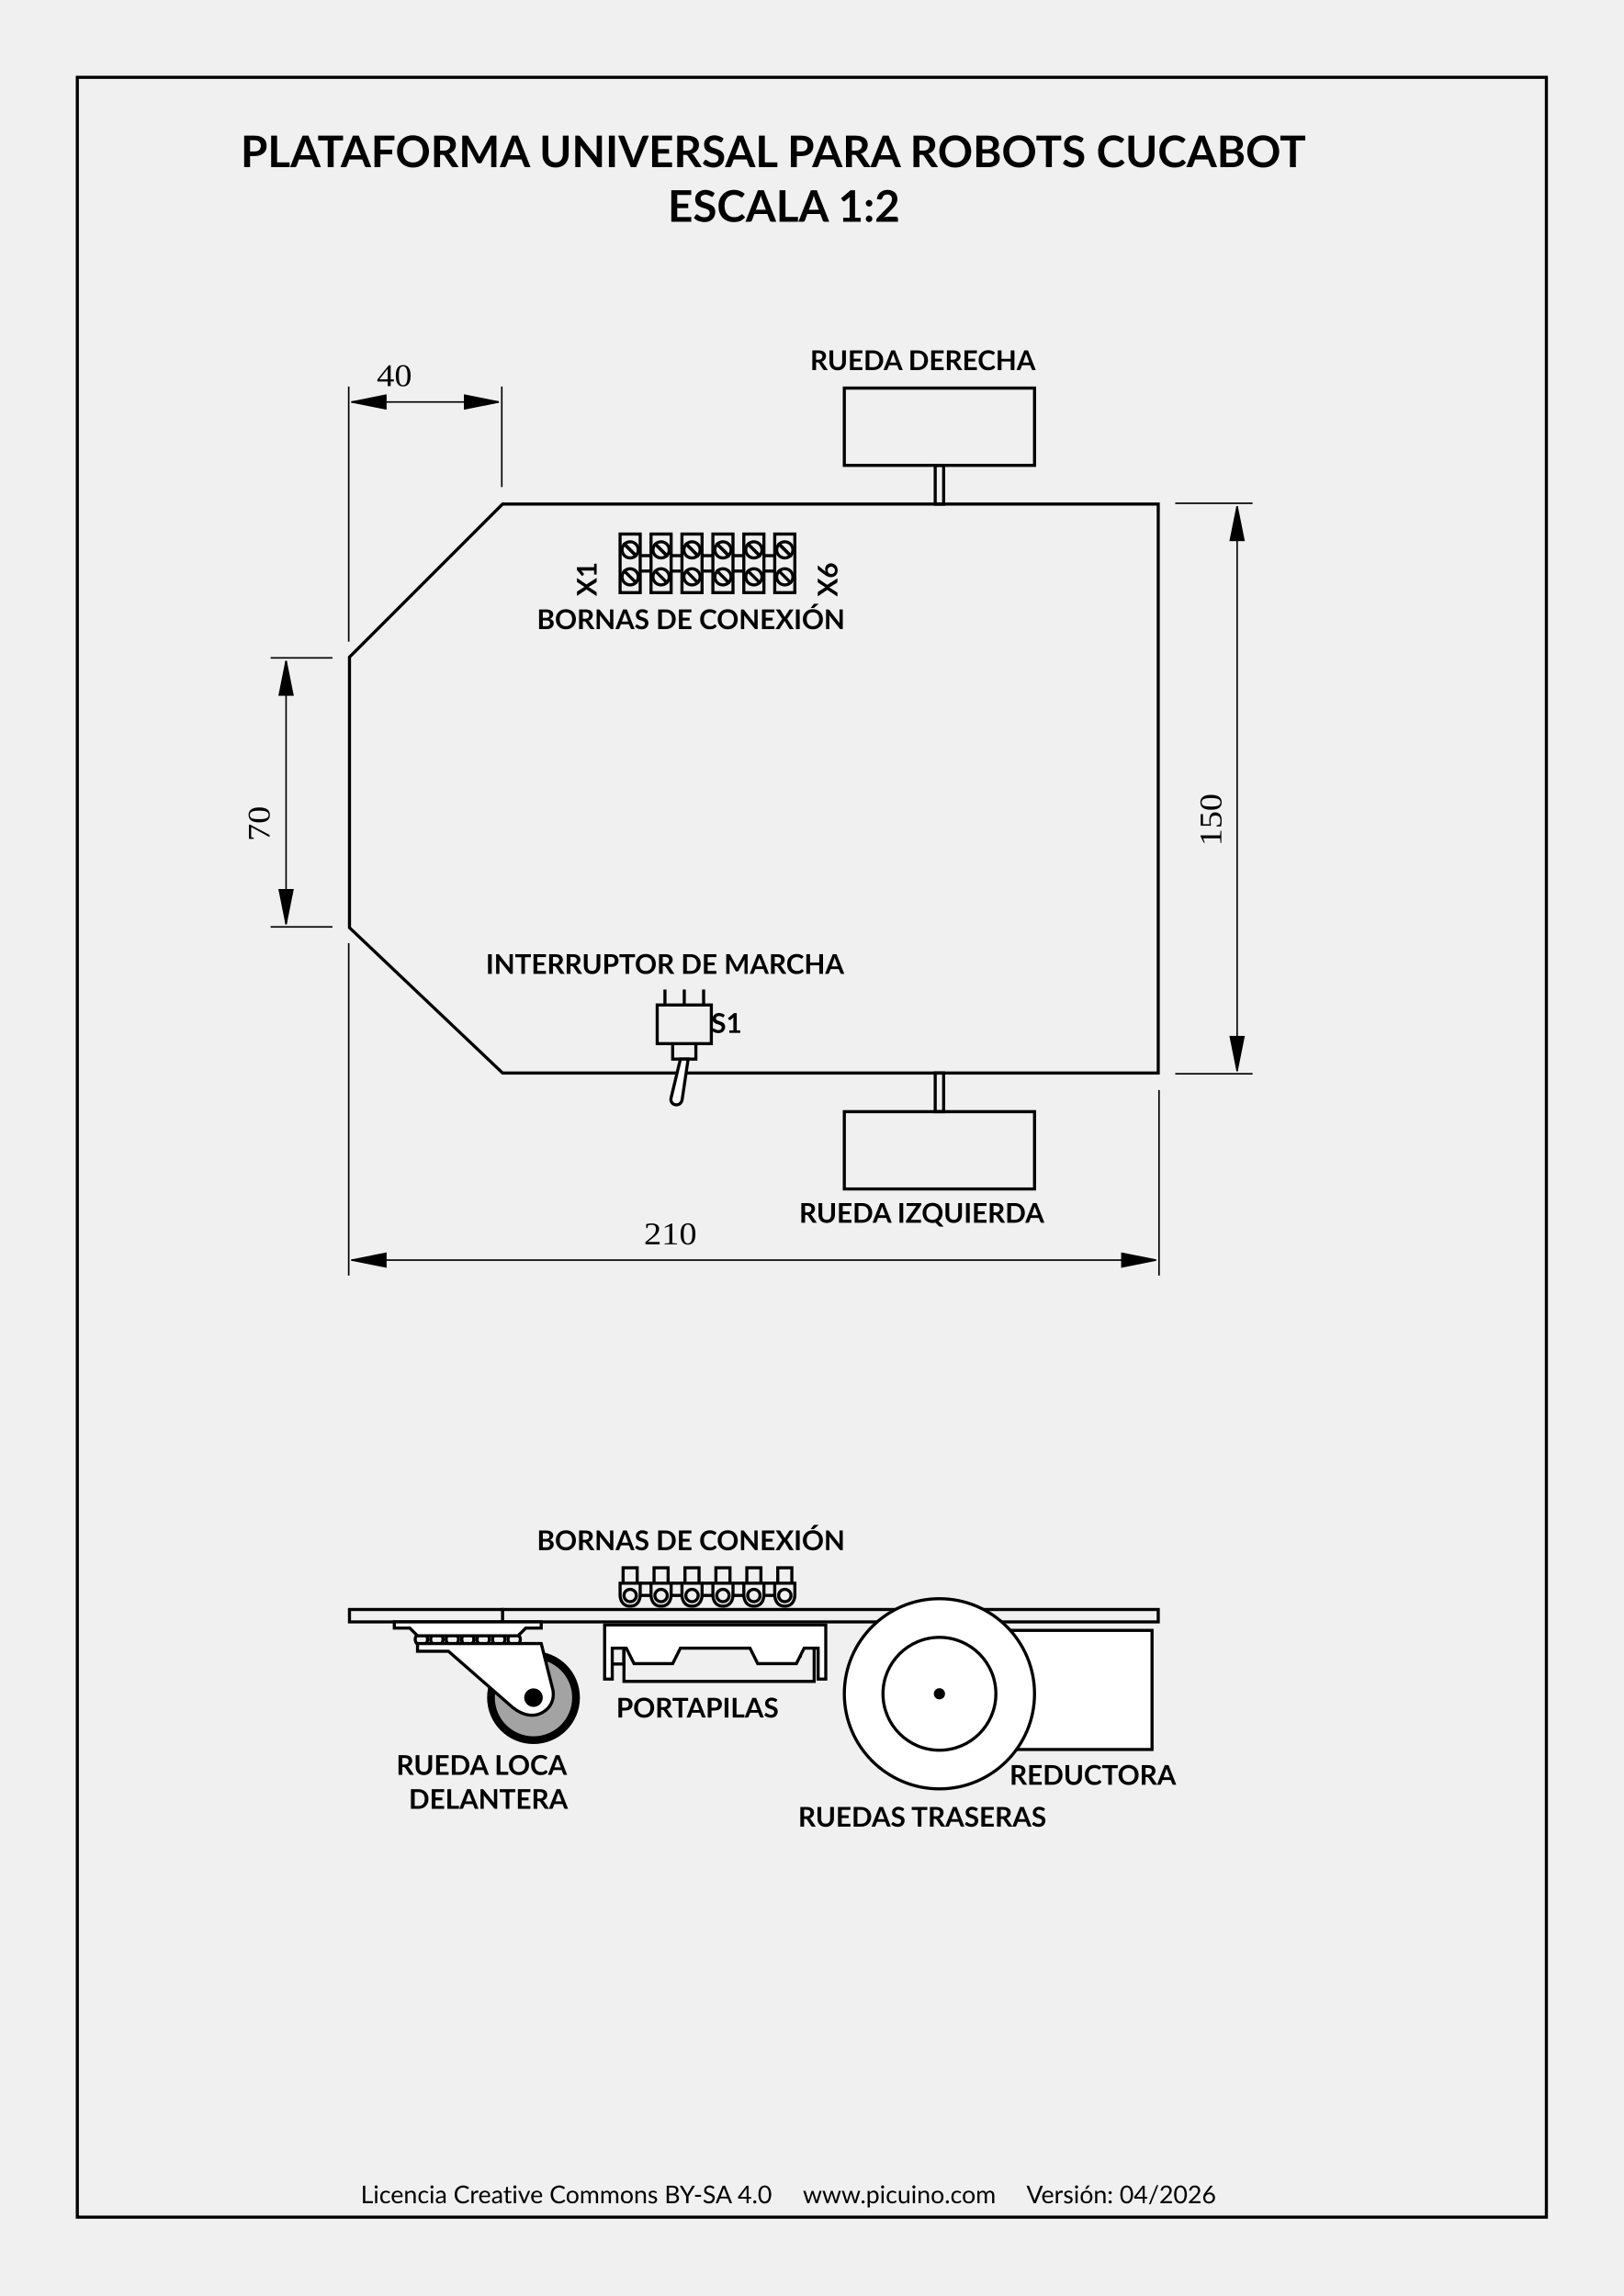
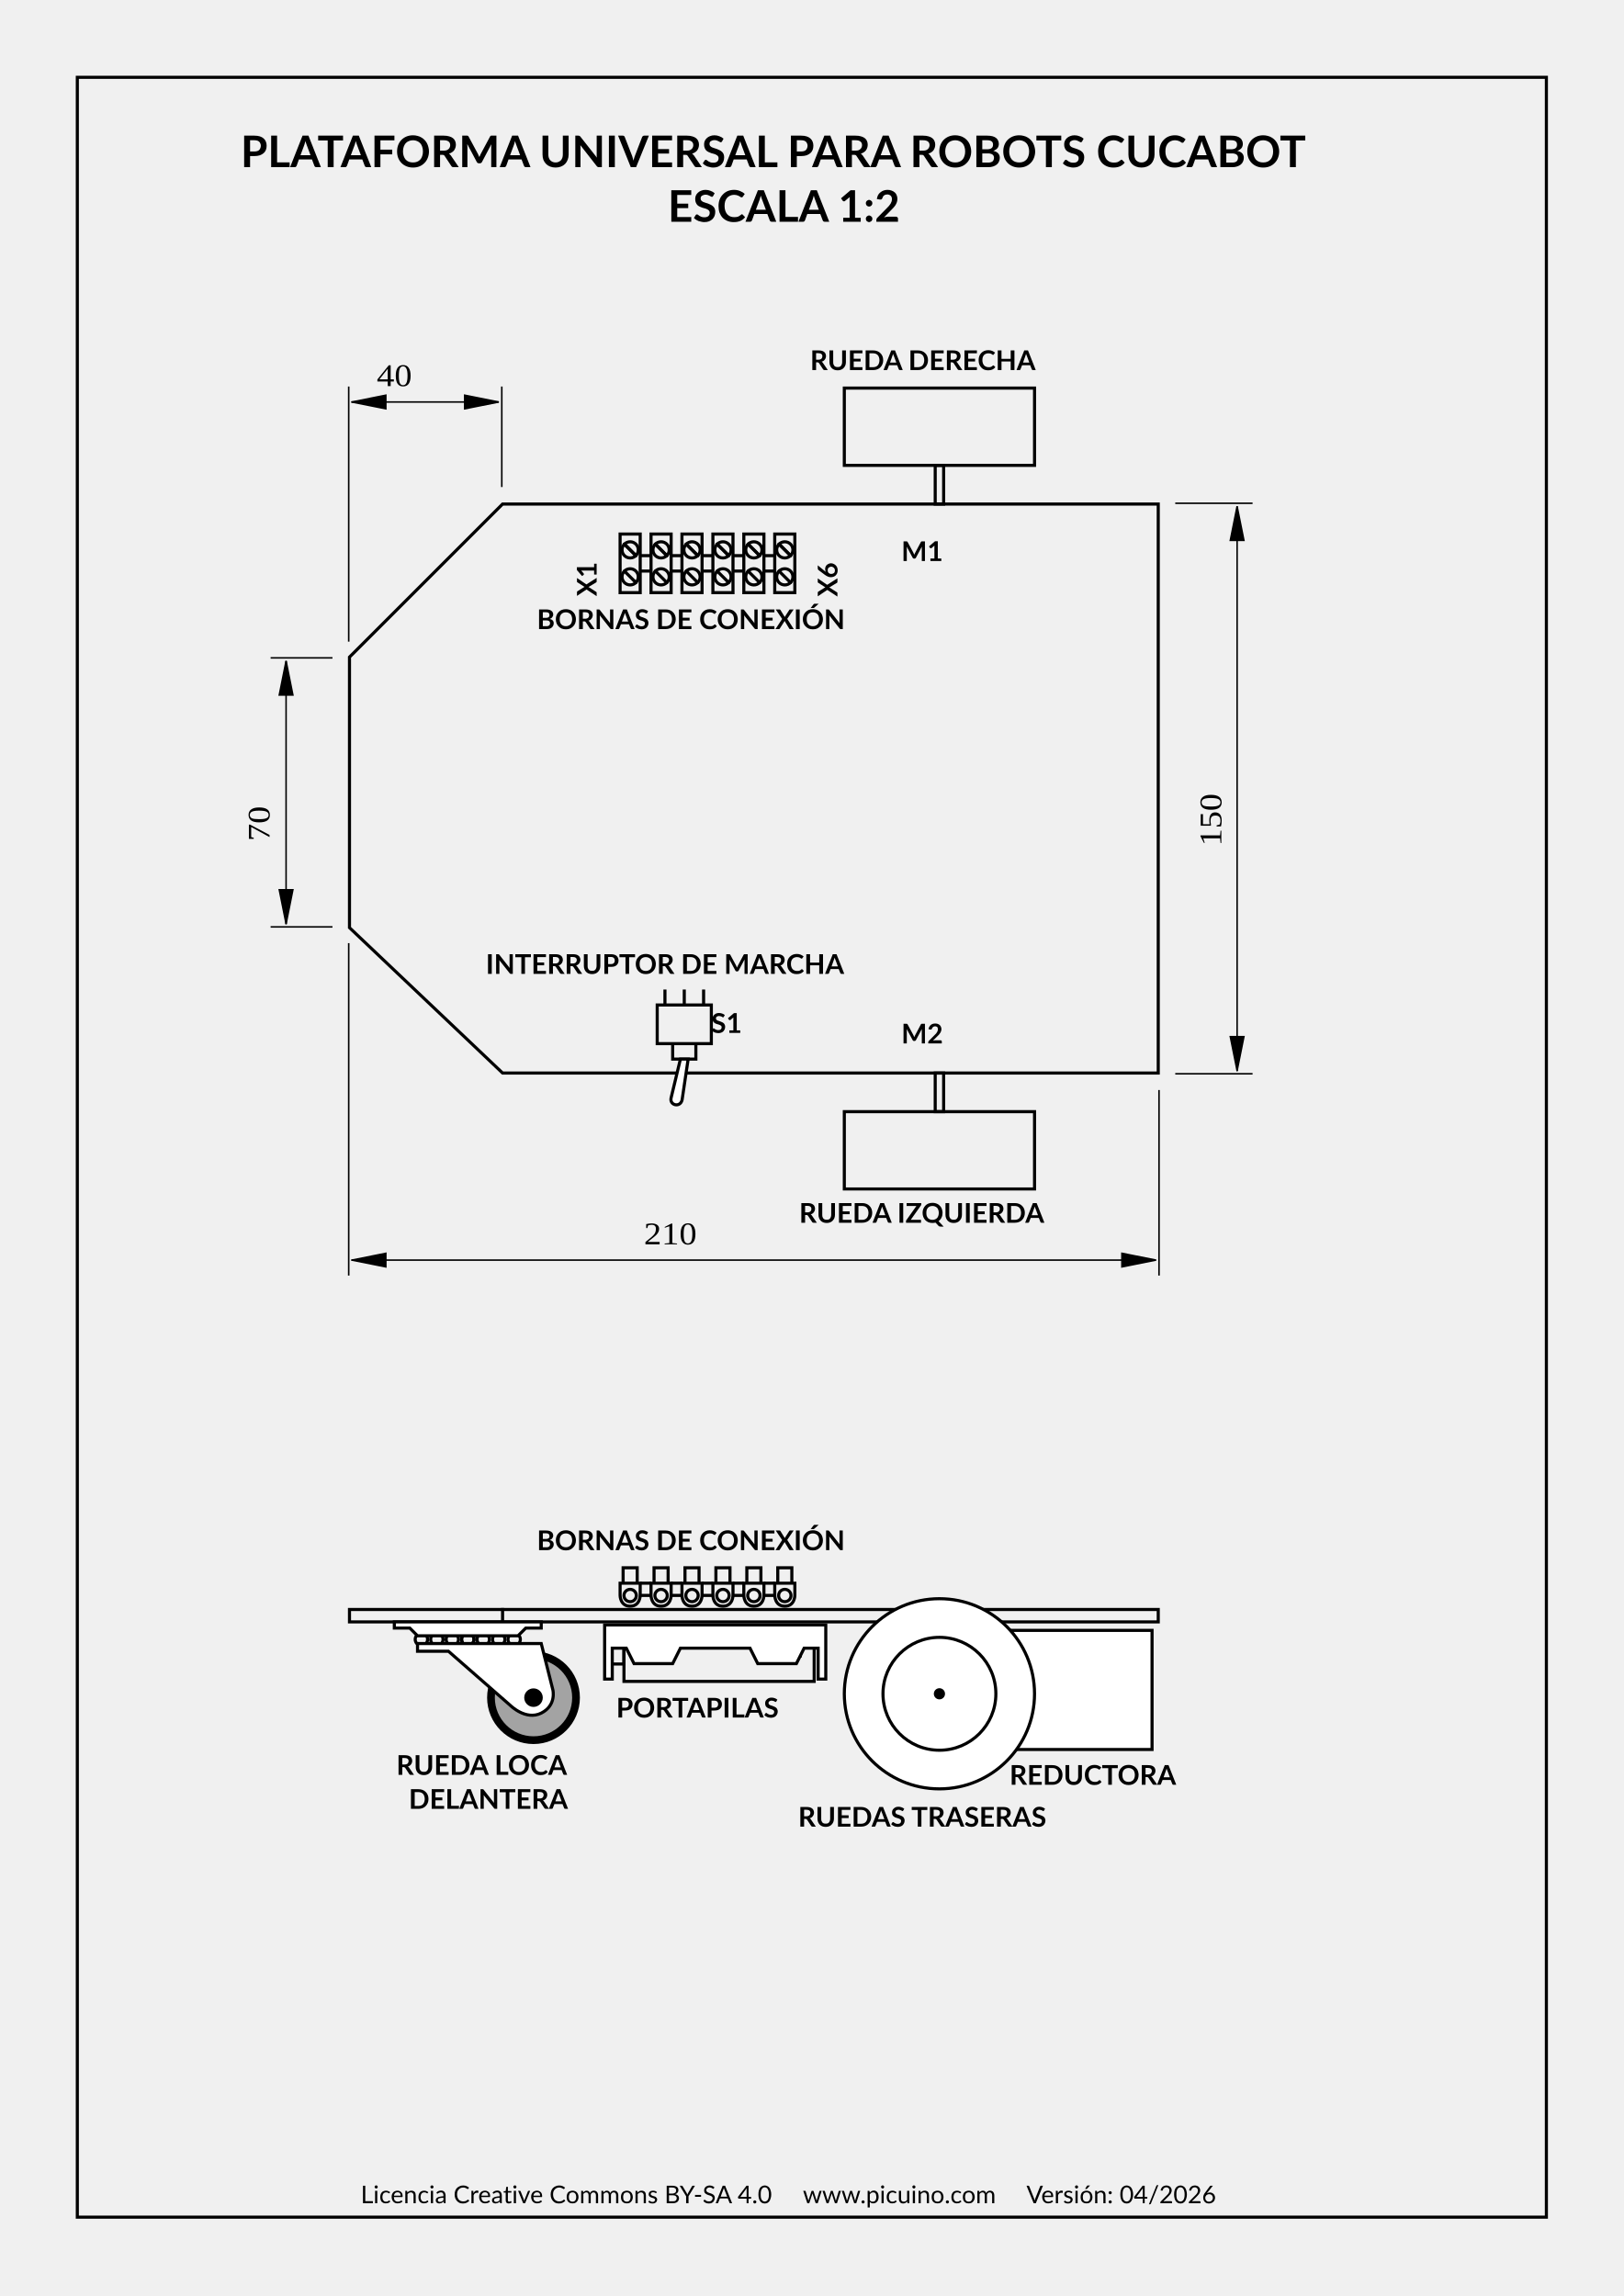
<svg xmlns="http://www.w3.org/2000/svg" width="210mm" height="297mm" viewBox="0 0 210 297" version="1.1" id="svg1">
  <defs id="defs1">
    <rect x="411.969" y="1073.386" width="162.52" height="22.677" id="rect10" />
    <marker style="overflow:visible" id="TriangleStart" refX="3.1" refY="0" orient="auto-start-reverse" markerWidth="5" markerHeight="2" viewBox="0 0 5.324 6.155" preserveAspectRatio="none" markerUnits="userSpaceOnUse">
      <path transform="scale(0.5)" style="fill:context-stroke;fill-rule:evenodd;stroke:context-stroke;stroke-width:1pt" d="M 5.77,0 -2.88,5 V -5 Z" id="path135" />
    </marker>
    <marker style="overflow:visible" id="marker3331" refX="3" refY="0" orient="auto-start-reverse" markerWidth="5" markerHeight="2" viewBox="0 0 5.324 6.155" preserveAspectRatio="none" markerUnits="userSpaceOnUse">
      <path transform="scale(0.5)" style="fill:context-stroke;fill-rule:evenodd;stroke:context-stroke;stroke-width:1pt" d="M 5.77,0 -2.88,5 V -5 Z" id="path3329" />
    </marker>
    <marker style="overflow:visible" id="TriangleStart-4" refX="3.1" refY="0" orient="auto-start-reverse" markerWidth="5" markerHeight="2" viewBox="0 0 5.324 6.155" preserveAspectRatio="none" markerUnits="userSpaceOnUse">
      <path transform="scale(0.5)" style="fill:context-stroke;fill-rule:evenodd;stroke:context-stroke;stroke-width:1pt" d="M 5.77,0 -2.88,5 V -5 Z" id="path135-5" />
    </marker>
    <marker style="overflow:visible" id="marker3331-5" refX="3" refY="0" orient="auto-start-reverse" markerWidth="5" markerHeight="2" viewBox="0 0 5.324 6.155" preserveAspectRatio="none" markerUnits="userSpaceOnUse">
      <path transform="scale(0.5)" style="fill:context-stroke;fill-rule:evenodd;stroke:context-stroke;stroke-width:1pt" d="M 5.77,0 -2.88,5 V -5 Z" id="path3329-1" />
    </marker>
  </defs>
  <g id="layer1">
    <g id="g2">
      <rect style="fill:none;stroke:#000000;stroke-width:0.4;stroke-linecap:round" id="rect7" width="104.6" height="1.6" x="45.2" y="208.199" />
      <path style="fill:none;stroke:#000000;stroke-width:0.4" d="m 65,208 v 1.999" id="path97" />
    </g>
    <rect style="stroke-width:0.401;fill:none;fill-opacity:1;stroke:#000000;stroke-linecap:butt;stroke-opacity:1" id="rect128" width="190" height="277.624" x="10" y="10" transform="matrix(1,0,0,0.9970336,0,0.02966399)" />
    <g id="g124" transform="matrix(1,0,0,0.9970336,14.99998,143.9748)" style="stroke-width:1.001">
      <g id="g100" style="stroke-width:1.001">
        <path style="fill:none;stroke:#000000;stroke-width:0.401;stroke-linecap:butt" d="m 65.2,62.587 c 0,0 -10e-6,1.4 1.3,1.399 1.3,-0.001 1.3,-1.399 1.3,-1.399 v -1.587 h -2.6 z" id="path54" />
        <path style="fill:none;stroke:#000000;stroke-width:0.401;stroke-linecap:butt" d="m 65.59,61 v -2 h 1.82 v 2" id="path55" />
        <circle style="fill:none;stroke:#000000;stroke-width:0.401;stroke-linecap:butt" id="path56" cx="66.5" cy="62.6" r="0.8" />
        <path style="fill:none;stroke:#000000;stroke-width:0.401;stroke-linecap:butt" d="m 67.8,61 h 1.4" id="path60" />
        <path style="fill:none;stroke:#000000;stroke-width:0.401;stroke-linecap:butt" d="m 67.8,62.587 1.401,1.35e-4" id="path61" />
      </g>
      <g id="g103" transform="translate(4.000328)" style="stroke-width:1.001">
        <path style="fill:none;stroke:#000000;stroke-width:0.401;stroke-linecap:butt" d="m 65.2,62.587 c 0,0 -10e-6,1.4 1.3,1.399 1.3,-0.001 1.3,-1.399 1.3,-1.399 v -1.587 h -2.6 z" id="path100" />
        <path style="fill:none;stroke:#000000;stroke-width:0.401;stroke-linecap:butt" d="m 65.59,61 v -2 h 1.82 v 2" id="path101" />
        <circle style="fill:none;stroke:#000000;stroke-width:0.401;stroke-linecap:butt" id="circle101" cx="66.5" cy="62.6" r="0.8" />
        <path style="fill:none;stroke:#000000;stroke-width:0.401;stroke-linecap:butt" d="m 67.8,61 h 1.4" id="path102" />
        <path style="fill:none;stroke:#000000;stroke-width:0.401;stroke-linecap:butt" d="m 67.8,62.587 1.401,1.35e-4" id="path103" />
      </g>
      <g id="g107" transform="translate(8.000656)" style="stroke-width:1.001">
        <path style="fill:none;stroke:#000000;stroke-width:0.401;stroke-linecap:butt" d="m 65.2,62.587 c 0,0 -10e-6,1.4 1.3,1.399 1.3,-0.001 1.3,-1.399 1.3,-1.399 v -1.587 h -2.6 z" id="path104" />
        <path style="fill:none;stroke:#000000;stroke-width:0.401;stroke-linecap:butt" d="m 65.59,61 v -2 h 1.82 v 2" id="path105" />
        <circle style="fill:none;stroke:#000000;stroke-width:0.401;stroke-linecap:butt" id="circle105" cx="66.5" cy="62.6" r="0.8" />
        <path style="fill:none;stroke:#000000;stroke-width:0.401;stroke-linecap:butt" d="m 67.8,61 h 1.4" id="path106" />
        <path style="fill:none;stroke:#000000;stroke-width:0.401;stroke-linecap:butt" d="m 67.8,62.587 1.401,1.35e-4" id="path107" />
      </g>
      <g id="g111" transform="translate(12.00098)" style="stroke-width:1.001">
        <path style="fill:none;stroke:#000000;stroke-width:0.401;stroke-linecap:butt" d="m 65.2,62.587 c 0,0 -10e-6,1.4 1.3,1.399 1.3,-0.001 1.3,-1.399 1.3,-1.399 v -1.587 h -2.6 z" id="path108" />
        <path style="fill:none;stroke:#000000;stroke-width:0.401;stroke-linecap:butt" d="m 65.59,61 v -2 h 1.82 v 2" id="path109" />
        <circle style="fill:none;stroke:#000000;stroke-width:0.401;stroke-linecap:butt" id="circle109" cx="66.5" cy="62.6" r="0.8" />
        <path style="fill:none;stroke:#000000;stroke-width:0.401;stroke-linecap:butt" d="m 67.8,61 h 1.4" id="path110" />
        <path style="fill:none;stroke:#000000;stroke-width:0.401;stroke-linecap:butt" d="m 67.8,62.587 1.401,1.35e-4" id="path111" />
      </g>
      <g id="g115" transform="translate(16.00131)" style="stroke-width:1.001">
        <path style="fill:none;stroke:#000000;stroke-width:0.401;stroke-linecap:butt" d="m 65.2,62.587 c 0,0 -10e-6,1.4 1.3,1.399 1.3,-0.001 1.3,-1.399 1.3,-1.399 v -1.587 h -2.6 z" id="path112" />
        <path style="fill:none;stroke:#000000;stroke-width:0.401;stroke-linecap:butt" d="m 65.59,61 v -2 h 1.82 v 2" id="path113" />
        <circle style="fill:none;stroke:#000000;stroke-width:0.401;stroke-linecap:butt" id="circle113" cx="66.5" cy="62.6" r="0.8" />
        <path style="fill:none;stroke:#000000;stroke-width:0.401;stroke-linecap:butt" d="m 67.8,61 h 1.4" id="path114" />
        <path style="fill:none;stroke:#000000;stroke-width:0.401;stroke-linecap:butt" d="m 67.8,62.587 1.401,1.35e-4" id="path115" />
      </g>
      <g id="g119" transform="translate(20.00164)" style="stroke-width:1.001">
        <path style="fill:none;stroke:#000000;stroke-width:0.401;stroke-linecap:butt" d="m 65.2,62.587 c 0,0 -10e-6,1.4 1.3,1.399 1.3,-0.001 1.3,-1.399 1.3,-1.399 v -1.587 h -2.6 z" id="path116" />
        <path style="fill:none;stroke:#000000;stroke-width:0.401;stroke-linecap:butt" d="m 65.59,61 v -2 h 1.82 v 2" id="path117" />
        <circle style="fill:none;stroke:#000000;stroke-width:0.401;stroke-linecap:butt" id="circle117" cx="66.5" cy="62.6" r="0.8" />
      </g>
      <g id="g123" style="stroke-width:1.001" />
    </g>
    <g id="g54" transform="matrix(1,0,0,0.9970336,15.0004,20.02966)" style="display:inline;stroke-width:1.001">
      <g id="g20" transform="translate(-8.000005)" style="stroke-width:1.001">
        <rect style="fill:none;stroke:#000000;stroke-width:0.401;stroke-linecap:round" id="rect8" width="2.6" height="7.6" x="73.2" y="49.2" />
        <circle style="fill:none;stroke:#000000;stroke-width:0.401;stroke-linecap:round" id="path14" cx="74.5" cy="51.25" r="1.05" />
        <circle style="fill:none;stroke:#000000;stroke-width:0.401;stroke-linecap:round" id="circle14" cx="74.5" cy="54.75" r="1.05" />
        <path style="fill:none;stroke:#000000;stroke-width:0.401;stroke-linecap:round" d="m 73.758,50.508 1.485,1.485" id="path15" />
        <path style="fill:none;stroke:#000000;stroke-width:0.401;stroke-linecap:round" d="m 73.758,50.508 1.485,1.485" id="path16" />
        <path style="fill:none;stroke:#000000;stroke-width:0.401;stroke-linecap:round" d="m 73.758,54.008 1.485,1.485" id="path17" />
        <path style="fill:none;stroke:#000000;stroke-width:0.401;stroke-linecap:butt" d="M 75.8,52 H 77.2" id="path18" />
        <path style="fill:none;stroke:#000000;stroke-width:0.401;stroke-linecap:butt" d="m 75.8,54 h 1.4" id="path19" />
      </g>
      <g id="g28" transform="translate(-4)" style="stroke-width:1.001">
        <rect style="fill:none;stroke:#000000;stroke-width:0.401;stroke-linecap:round" id="rect20" width="2.6" height="7.6" x="73.2" y="49.2" />
        <circle style="fill:none;stroke:#000000;stroke-width:0.401;stroke-linecap:round" id="circle23" cx="74.5" cy="51.25" r="1.05" />
        <circle style="fill:none;stroke:#000000;stroke-width:0.401;stroke-linecap:round" id="circle24" cx="74.5" cy="54.75" r="1.05" />
        <path style="fill:none;stroke:#000000;stroke-width:0.401;stroke-linecap:round" d="m 73.758,50.508 1.485,1.485" id="path24" />
        <path style="fill:none;stroke:#000000;stroke-width:0.401;stroke-linecap:round" d="m 73.758,50.508 1.485,1.485" id="path25" />
        <path style="fill:none;stroke:#000000;stroke-width:0.401;stroke-linecap:round" d="m 73.758,54.008 1.485,1.485" id="path26" />
        <path style="fill:none;stroke:#000000;stroke-width:0.401;stroke-linecap:butt" d="M 75.8,52 H 77.2" id="path27" />
        <path style="fill:none;stroke:#000000;stroke-width:0.401;stroke-linecap:butt" d="m 75.8,54 h 1.4" id="path28" />
      </g>
      <g id="g33" style="stroke-width:1.001">
        <rect style="fill:none;stroke:#000000;stroke-width:0.401;stroke-linecap:round" id="rect28" width="2.6" height="7.6" x="73.2" y="49.2" />
        <circle style="fill:none;stroke:#000000;stroke-width:0.401;stroke-linecap:round" id="circle28" cx="74.5" cy="51.25" r="1.05" />
        <circle style="fill:none;stroke:#000000;stroke-width:0.401;stroke-linecap:round" id="circle29" cx="74.5" cy="54.75" r="1.05" />
        <path style="fill:none;stroke:#000000;stroke-width:0.401;stroke-linecap:round" d="m 73.758,50.508 1.485,1.485" id="path29" />
        <path style="fill:none;stroke:#000000;stroke-width:0.401;stroke-linecap:round" d="m 73.758,50.508 1.485,1.485" id="path30" />
        <path style="fill:none;stroke:#000000;stroke-width:0.401;stroke-linecap:round" d="m 73.758,54.008 1.485,1.485" id="path31" />
        <path style="fill:none;stroke:#000000;stroke-width:0.401;stroke-linecap:butt" d="M 75.8,52 H 77.2" id="path32" />
        <path style="fill:none;stroke:#000000;stroke-width:0.401;stroke-linecap:butt" d="m 75.8,54 h 1.4" id="path33" />
      </g>
      <g id="g38" transform="translate(3.999994)" style="stroke-width:1.001">
        <rect style="fill:none;stroke:#000000;stroke-width:0.401;stroke-linecap:round" id="rect33" width="2.6" height="7.6" x="73.2" y="49.2" />
        <circle style="fill:none;stroke:#000000;stroke-width:0.401;stroke-linecap:round" id="circle33" cx="74.5" cy="51.25" r="1.05" />
        <circle style="fill:none;stroke:#000000;stroke-width:0.401;stroke-linecap:round" id="circle34" cx="74.5" cy="54.75" r="1.05" />
        <path style="fill:none;stroke:#000000;stroke-width:0.401;stroke-linecap:round" d="m 73.758,50.508 1.485,1.485" id="path34" />
        <path style="fill:none;stroke:#000000;stroke-width:0.401;stroke-linecap:round" d="m 73.758,50.508 1.485,1.485" id="path35" />
        <path style="fill:none;stroke:#000000;stroke-width:0.401;stroke-linecap:round" d="m 73.758,54.008 1.485,1.485" id="path36" />
        <path style="fill:none;stroke:#000000;stroke-width:0.401;stroke-linecap:butt" d="M 75.8,52 H 77.2" id="path37" />
        <path style="fill:none;stroke:#000000;stroke-width:0.401;stroke-linecap:butt" d="m 75.8,54 h 1.4" id="path38" />
      </g>
      <g id="g43" transform="translate(7.999992)" style="stroke-width:1.001">
        <rect style="fill:none;stroke:#000000;stroke-width:0.401;stroke-linecap:round" id="rect38" width="2.6" height="7.6" x="73.2" y="49.2" />
        <circle style="fill:none;stroke:#000000;stroke-width:0.401;stroke-linecap:round" id="circle38" cx="74.5" cy="51.25" r="1.05" />
        <circle style="fill:none;stroke:#000000;stroke-width:0.401;stroke-linecap:round" id="circle39" cx="74.5" cy="54.75" r="1.05" />
        <path style="fill:none;stroke:#000000;stroke-width:0.401;stroke-linecap:round" d="m 73.758,50.508 1.485,1.485" id="path39" />
        <path style="fill:none;stroke:#000000;stroke-width:0.401;stroke-linecap:round" d="m 73.758,50.508 1.485,1.485" id="path40" />
        <path style="fill:none;stroke:#000000;stroke-width:0.401;stroke-linecap:round" d="m 73.758,54.008 1.485,1.485" id="path41" />
        <path style="fill:none;stroke:#000000;stroke-width:0.401;stroke-linecap:butt" d="M 75.8,52 H 77.2" id="path42" />
        <path style="fill:none;stroke:#000000;stroke-width:0.401;stroke-linecap:butt" d="m 75.8,54 h 1.4" id="path43" />
      </g>
      <g id="g48" transform="translate(11.99999)" style="stroke-width:1.001">
        <rect style="fill:none;stroke:#000000;stroke-width:0.401;stroke-linecap:round" id="rect43" width="2.6" height="7.6" x="73.2" y="49.2" />
        <circle style="fill:none;stroke:#000000;stroke-width:0.401;stroke-linecap:round" id="circle43" cx="74.5" cy="51.25" r="1.05" />
        <circle style="fill:none;stroke:#000000;stroke-width:0.401;stroke-linecap:round" id="circle44" cx="74.5" cy="54.75" r="1.05" />
        <path style="fill:none;stroke:#000000;stroke-width:0.401;stroke-linecap:round" d="m 73.758,50.508 1.485,1.485" id="path44" />
        <path style="fill:none;stroke:#000000;stroke-width:0.401;stroke-linecap:round" d="m 73.758,50.508 1.485,1.485" id="path45" />
        <path style="fill:none;stroke:#000000;stroke-width:0.401;stroke-linecap:round" d="m 73.758,54.008 1.485,1.485" id="path46" />
      </g>
    </g>
    <text xml:space="preserve" style="font-weight:bold;font-size:3.523px;font-family:Lato;-inkscape-font-specification:'Lato Bold';text-align:center;writing-mode:lr-tb;direction:ltr;text-anchor:middle;fill:#000000;fill-opacity:1;stroke:none;stroke-width:0.4;stroke-linecap:butt" x="91.365" y="81.499" id="text124" transform="scale(1.001486,0.9985157)">
      <tspan id="tspan124" style="font-size:3.523px;fill:#000000;fill-opacity:1;stroke:none;stroke-width:0.4" x="91.365" y="81.499">BORNAS DE CONEXIÓN</tspan>
    </text>
    <text xml:space="preserve" style="font-weight:bold;font-size:3.523px;font-family:Lato;-inkscape-font-specification:'Lato Bold';text-align:center;writing-mode:lr-tb;direction:ltr;text-anchor:middle;fill:#000000;fill-opacity:1;stroke:none;stroke-width:0.4;stroke-linecap:butt" x="121.32" y="47.942" id="text125" transform="scale(1.001486,0.9985157)">
      <tspan id="tspan125" style="font-size:3.523px;fill:#000000;fill-opacity:1;stroke:none;stroke-width:0.4" x="121.32" y="47.942">RUEDA DERECHA</tspan>
    </text>
    <text xml:space="preserve" style="font-weight:bold;font-size:3.523px;font-family:Lato;-inkscape-font-specification:'Lato Bold';text-align:center;writing-mode:lr-tb;direction:ltr;text-anchor:middle;fill:#000000;fill-opacity:1;stroke:none;stroke-width:0.4;stroke-linecap:butt" x="121.169" y="158.405" id="text126" transform="scale(1.001486,0.9985157)">
      <tspan id="tspan126" style="font-size:3.523px;fill:#000000;fill-opacity:1;stroke:none;stroke-width:0.4" x="121.169" y="158.405">RUEDA IZQUIERDA</tspan>
    </text>
    <text xml:space="preserve" style="font-weight:bold;font-size:3.523px;font-family:Lato;-inkscape-font-specification:'Lato Bold';text-align:center;writing-mode:lr-tb;direction:ltr;text-anchor:middle;fill:#000000;fill-opacity:1;stroke:none;stroke-width:0.4;stroke-linecap:butt" x="65.205" y="229.931" id="text127" transform="scale(1.001486,0.9985157)">
      <tspan id="tspan127" style="font-size:3.523px;fill:#000000;fill-opacity:1;stroke:none;stroke-width:0.4" x="65.205" y="229.931">RUEDA LOCA</tspan>
      <tspan style="font-size:3.523px;fill:#000000;fill-opacity:1;stroke:none;stroke-width:0.4" x="65.205" y="234.334" id="tspan6">DELANTERA</tspan>
    </text>
    <text xml:space="preserve" style="font-weight:bold;font-size:3.523px;font-family:Lato;-inkscape-font-specification:'Lato Bold';text-align:center;writing-mode:lr-tb;direction:ltr;text-anchor:middle;fill:#000000;fill-opacity:1;stroke:none;stroke-width:0.4;stroke-linecap:butt" x="92.212" y="222.501" id="text127-5" transform="scale(1.001486,0.9985157)">
      <tspan style="font-size:3.523px;fill:#000000;fill-opacity:1;stroke:none;stroke-width:0.4" x="92.212" y="222.501" id="tspan6-7">PORTAPILAS</tspan>
    </text>
    <text xml:space="preserve" style="font-weight:bold;font-size:3.523px;font-family:Lato;-inkscape-font-specification:'Lato Bold';text-align:center;writing-mode:lr-tb;direction:ltr;text-anchor:middle;fill:#000000;fill-opacity:1;stroke:none;stroke-width:0.4;stroke-linecap:butt" x="91.365" y="200.823" id="text128" transform="scale(1.001486,0.9985157)">
      <tspan id="tspan128" style="font-size:3.523px;fill:#000000;fill-opacity:1;stroke:none;stroke-width:0.4" x="91.365" y="200.823">BORNAS DE CONEXIÓN</tspan>
    </text>
    <rect style="fill:#ffffff;fill-opacity:1;stroke:#000000;stroke-width:0.4;stroke-linecap:round" id="rect9" width="20" height="15.409" x="129" y="210.896" />
    <text xml:space="preserve" style="font-weight:bold;font-size:12.7px;font-family:Lato;-inkscape-font-specification:'Lato Bold';writing-mode:lr-tb;direction:ltr;fill:#000000;stroke-width:0;fill-opacity:1;stroke:none" x="25.026" y="20.242" id="text1">
      <tspan id="tspan1" style="stroke-width:0;fill:#000000;fill-opacity:1;stroke:none" x="25.026" y="20.242" />
    </text>
    <text xml:space="preserve" style="font-weight:bold;font-size:5.644px;font-family:Lato;-inkscape-font-specification:'Lato Bold';text-align:center;writing-mode:lr-tb;direction:ltr;text-anchor:middle;fill:#000000;fill-opacity:1;stroke:none;stroke-width:0" x="104.814" y="21.626" id="text2">
      <tspan id="tspan2" style="font-size:5.644px;stroke-width:0" x="104.814" y="21.626">PLATAFORMA UNIVERSAL PARA ROBOTS CUCABOT</tspan>
      <tspan style="font-size:5.644px;stroke-width:0" x="104.814" y="28.682" id="tspan11">ESCALA 1:2</tspan>
    </text>
    <text xml:space="preserve" style="font-weight:normal;font-size:3.175px;font-family:Lato;-inkscape-font-specification:Lato;text-align:center;writing-mode:lr-tb;direction:ltr;text-anchor:middle;fill:#000000;fill-opacity:1;stroke:none;stroke-width:0.4;stroke-dasharray:none;stroke-opacity:1;font-style:normal;font-stretch:normal;font-variant:normal" x="104" y="285" id="text9">
      <tspan style="fill:#000000;fill-opacity:1;stroke:none;stroke-width:0.4;-inkscape-font-specification:Lato;font-family:Lato;font-weight:normal;font-style:normal;font-stretch:normal;font-variant:normal;font-size:3.175px" x="104" y="285" id="tspan10">Licencia Creative Commons BY-SA 4.0     www.picuino.com     Versión: 04/2026</tspan>
    </text>
    <text xml:space="preserve" transform="scale(0.2645833)" id="text10" style="font-weight:bold;font-size:21.333px;font-family:Lato;-inkscape-font-specification:'Lato Bold';writing-mode:lr-tb;direction:ltr;white-space:pre;shape-inside:url(#rect10);display:inline;fill:#000000;fill-opacity:1;stroke:none;stroke-width:1.512;stroke-dasharray:none;stroke-opacity:1" />
    <path id="rect1" style="fill:none;stroke:#000000;stroke-width:0.4;stroke-linecap:round" d="M 65,65.2 H 149.8 V 138.8 H 65 L 45.2,120 V 102 85 Z" />
    <g id="g4" transform="matrix(0.9920001,0,0,0.999894,-19.95878,20.004)" style="stroke-width:1.004">
      <rect style="fill:none;stroke:#000000;stroke-width:0.402;stroke-linecap:round" id="rect2" width="24.8" height="10" x="130.2" y="30.2" />
      <rect style="fill:none;stroke:#000000;stroke-width:0.402;stroke-linecap:round" id="rect4" width="1.1" height="5" x="142.05" y="40.2" />
    </g>
    <g id="g6" transform="matrix(0.9920006,0,0,-0.9998926,-19.95887,183.9959)" style="stroke-width:1.004">
      <rect style="fill:none;stroke:#000000;stroke-width:0.402;stroke-linecap:round" id="rect5" width="24.8" height="10" x="130.2" y="30.2" />
      <rect style="fill:none;stroke:#000000;stroke-width:0.402;stroke-linecap:round" id="rect6" width="1.1" height="5" x="142.05" y="40.2" />
    </g>
    <g id="g9" transform="translate(-21.00002,24.60009)">
      <circle style="fill:#ffffff;fill-opacity:1;stroke:#000000;stroke-width:0.4;stroke-linecap:round" id="path7" cx="142.5" cy="194.5" r="12.3" />
      <circle style="fill:#000000;fill-opacity:1;stroke:#000000;stroke-width:0.4;stroke-linecap:round" id="path8" cx="142.5" cy="194.5" r="0.523" />
      <circle style="fill:none;stroke:#000000;stroke-width:0.4;stroke-linecap:round" id="path9" cx="142.5" cy="194.5" r="7.3" />
    </g>
    <g id="g23" transform="translate(16.99998,28.60009)">
      <circle style="fill:#000000;fill-opacity:1;stroke:#000000;stroke-width:0.4;stroke-linecap:round" id="path13" cx="52" cy="191" r="5.8" />
      <g id="g18" transform="translate(9.5,-10.535)">
        <circle style="fill:none;fill-opacity:1;stroke:#000000;stroke-width:0.4;stroke-linecap:round;stroke-opacity:1" id="circle15" cx="34" cy="194" r="0.8" />
        <circle style="fill:none;fill-opacity:1;stroke:#000000;stroke-width:0.4;stroke-linecap:round;stroke-opacity:1" id="circle16" cx="32" cy="194" r="0.8" />
        <circle style="fill:none;fill-opacity:1;stroke:#000000;stroke-width:0.4;stroke-linecap:round;stroke-opacity:1" id="circle17" cx="30" cy="194" r="0.8" />
        <circle style="fill:none;fill-opacity:1;stroke:#000000;stroke-width:0.4;stroke-linecap:round;stroke-opacity:1" id="circle18" cx="28" cy="194" r="0.8" />
      </g>
      <g id="g22" transform="translate(15.5,-10.535)">
        <circle style="fill:none;fill-opacity:1;stroke:#000000;stroke-width:0.4;stroke-linecap:round;stroke-opacity:1" id="circle19" cx="34" cy="194" r="0.8" />
        <circle style="fill:none;fill-opacity:1;stroke:#000000;stroke-width:0.4;stroke-linecap:round;stroke-opacity:1" id="circle20" cx="32" cy="194" r="0.8" />
        <circle style="fill:none;fill-opacity:1;stroke:#000000;stroke-width:0.4;stroke-linecap:round;stroke-opacity:1" id="circle21" cx="30" cy="194" r="0.8" />
        <circle style="fill:none;fill-opacity:1;stroke:#000000;stroke-width:0.4;stroke-linecap:round;stroke-opacity:1" id="circle22" cx="28" cy="194" r="0.8" />
      </g>
      <path style="fill:#ffffff;fill-opacity:1;stroke:#000000;stroke-width:0.4;stroke-linecap:round" d="m 34,182 h 2 l 1,1 h 13 l 1,-1 h 2 v -0.801 H 34 Z" id="path10" />
      <circle style="fill:#a3a3a3;fill-opacity:1;stroke:none;stroke-width:0.4;stroke-linecap:round" id="circle13" cx="52" cy="191" r="5" />
      <path style="fill:#ffffff;fill-opacity:1;stroke:#000000;stroke-width:0.4;stroke-linecap:round" d="m 37,184 v 1 h 4 l 8,7 c 0,0 2,2 4,1 2,-1 1.506,-3 1.506,-3 l -1.506,-6 z" id="path11" />
      <ellipse style="fill:#000000;fill-opacity:1;stroke:#000000;stroke-width:0.4;stroke-linecap:round" id="path12" cx="52" cy="191" rx="1" ry="1" />
    </g>
    <g id="g7">
      <path style="fill:none;stroke:#000000;stroke-width:0.199;stroke-dasharray:none;stroke-opacity:1" d="m 152,65.1 h 10" id="path57" />
      <path style="fill:none;stroke:#000000;stroke-width:0.195;stroke-dasharray:none;stroke-opacity:1;marker-start:url(#TriangleStart);marker-end:url(#marker3331)" d="M 160,138.576 V 65.517" id="path58" />
      <path style="fill:none;stroke:#000000;stroke-width:0.199;stroke-dasharray:none;stroke-opacity:1" d="M 152,138.9 H 162" id="path59" />
      <text xml:space="preserve" style="font-size:4.303px;text-align:center;text-anchor:middle;fill:#000000;fill-opacity:1;stroke:none;stroke-width:0.199;stroke-dasharray:none;stroke-opacity:1" x="-96.821" y="166.522" id="text59" transform="matrix(0,-1.054211,0.9485769,0,0,0)">
        <tspan id="tspan59" style="text-align:center;text-anchor:middle;fill:#000000;fill-opacity:1;stroke:none;stroke-width:0.199" x="-96.821" y="166.522">150</tspan>
      </text>
    </g>
    <g id="g5">
      <path style="fill:none;stroke:#000000;stroke-width:0.197;stroke-dasharray:none;stroke-opacity:1;marker-start:url(#TriangleStart-4);marker-end:url(#marker3331-5)" d="M 45.424,163 H 149.483" id="path4270" />
      <text xml:space="preserve" style="font-size:4.316px;text-align:center;text-anchor:middle;fill:#000000;fill-opacity:1;stroke:none;stroke-width:0.2;stroke-dasharray:none;stroke-opacity:1" x="85.77" y="170.207" id="text4274" transform="scale(1.057454,0.9456676)">
        <tspan style="text-align:center;text-anchor:middle;fill:#000000;fill-opacity:1;stroke:none;stroke-width:0.2" x="85.77" y="170.207" id="tspan3">210</tspan>
      </text>
      <path style="fill:none;stroke:#000000;stroke-width:0.2;stroke-dasharray:none;stroke-opacity:1" d="m 45.1,122 v 43" id="path4276" />
      <path style="fill:none;stroke:#000000;stroke-width:0.2;stroke-dasharray:none;stroke-opacity:1" d="m 149.9,141 v 24" id="path1" />
    </g>
    <text xml:space="preserve" style="font-weight:bold;font-size:3.523px;font-family:Lato;-inkscape-font-specification:'Lato Bold';text-align:center;writing-mode:lr-tb;direction:ltr;text-anchor:middle;fill:#000000;fill-opacity:1;stroke:none;stroke-width:0.4;stroke-linecap:butt" x="121.242" y="236.638" id="text4" transform="scale(1.001486,0.9985157)">
      <tspan id="tspan4" style="font-size:3.523px;fill:#000000;fill-opacity:1;stroke:none;stroke-width:0.4" x="121.242" y="236.638">RUEDAS TRASERAS</tspan>
    </text>
    <g id="g6309" transform="matrix(1,0,0,-1,68.00066,242.1986)">
      <g id="g5523" transform="translate(2.7,9.7)">
        <rect style="fill:none;stroke:#000000;stroke-width:0.4;stroke-dasharray:none;stroke-opacity:1" id="rect5513" width="24.6" height="6.6" x="10" y="15" />
        <rect style="fill:none;stroke:#000000;stroke-width:0.4;stroke-dasharray:none;stroke-opacity:1" id="rect5515" width="1.6" height="2.1" x="-10" y="17.25" transform="scale(-1,1)" />
        <path style="fill:none;stroke:#000000;stroke-width:0.4;stroke-dasharray:none;stroke-opacity:1" d="m 13,17.3 v 2" id="path5517" />
        <path style="fill:none;stroke:#000000;stroke-width:0.4;stroke-dasharray:none;stroke-opacity:1" d="m 12,18.3 h 2" id="path5519" />
        <path style="fill:none;stroke:#000000;stroke-width:0.4;stroke-dasharray:none;stroke-opacity:1" d="M 33,18.3 H 31" id="path5521" />
      </g>
      <path style="fill:#ffffff;fill-opacity:1;stroke:#000000;stroke-width:0.4;stroke-dasharray:none;stroke-opacity:1" d="m 10.2,32 v -7 h 0.986 v 4 H 13 l 1,-2 h 5 l 1,2 h 9 l 1,-2 h 5 l 1,2 h 1.814 V 25 H 38.8 v 7 z" id="path5507" />
    </g>
    <text xml:space="preserve" style="font-weight:bold;font-size:3.523px;font-family:Lato;-inkscape-font-specification:'Lato Bold';text-align:center;writing-mode:lr-tb;direction:ltr;text-anchor:middle;fill:#000000;fill-opacity:1;stroke:none;stroke-width:0.4;stroke-linecap:butt" x="143.269" y="231.215" id="text5" transform="scale(1.001486,0.9985157)">
      <tspan id="tspan5" style="font-size:3.523px;fill:#000000;fill-opacity:1;stroke:none;stroke-width:0.4" x="143.269" y="231.215">REDUCTORA</tspan>
    </text>
    <text xml:space="preserve" style="font-weight:bold;font-size:3.523px;font-family:Lato;-inkscape-font-specification:'Lato Bold';text-align:center;writing-mode:lr-tb;direction:ltr;text-anchor:middle;fill:#000000;fill-opacity:1;stroke:none;stroke-width:0.4;stroke-linecap:butt" x="-72.709" y="108.47" id="text7" transform="matrix(0,-1.001486,0.9985157,0,0,0)">
      <tspan id="tspan7" style="font-size:3.523px;fill:#000000;fill-opacity:1;stroke:none;stroke-width:0.4" x="-72.709" y="108.47">X6</tspan>
    </text>
    <text xml:space="preserve" style="font-weight:bold;font-size:3.523px;font-family:Lato;-inkscape-font-specification:'Lato Bold';text-align:center;writing-mode:lr-tb;direction:ltr;text-anchor:middle;fill:#000000;fill-opacity:1;stroke:none;stroke-width:0.4;stroke-linecap:butt" x="-72.657" y="77.281" id="text8" transform="matrix(0,-1.001486,0.9985157,0,0,0)">
      <tspan style="font-size:3.523px;fill:#000000;fill-opacity:1;stroke:none;stroke-width:0.4" x="-72.657" y="77.281" id="tspan9">X1</tspan>
    </text>
    <g id="g8">
      <path style="fill:none;stroke:#000000;stroke-width:0.197;stroke-dasharray:none;stroke-opacity:1;marker-start:url(#TriangleStart-4);marker-end:url(#marker3331-5)" d="M 45.424,52 H 64.483" id="path91" />
      <text xml:space="preserve" style="font-size:4.316px;text-align:center;text-anchor:middle;fill:#000000;fill-opacity:1;stroke:none;stroke-width:0.2;stroke-dasharray:none;stroke-opacity:1" x="52.014" y="52.812" id="text91" transform="scale(1.057454,0.9456676)">
        <tspan style="text-align:center;text-anchor:middle;fill:#000000;fill-opacity:1;stroke:none;stroke-width:0.2" x="52.014" y="52.812" id="tspan91">40</tspan>
      </text>
      <path style="fill:none;stroke:#000000;stroke-width:0.2;stroke-dasharray:none;stroke-opacity:1" d="M 45.1,50 V 83" id="path92" />
      <path style="fill:none;stroke:#000000;stroke-width:0.2;stroke-dasharray:none;stroke-opacity:1" d="M 64.9,50 V 63" id="path93" />
    </g>
    <g id="g3">
      <path style="fill:none;stroke:#000000;stroke-width:0.199;stroke-dasharray:none;stroke-opacity:1" d="m 35,85.1 h 8" id="path94" />
      <path style="fill:none;stroke:#000000;stroke-width:0.195;stroke-dasharray:none;stroke-opacity:1;marker-start:url(#TriangleStart);marker-end:url(#marker3331)" d="M 37,119.576 V 85.517" id="path95" />
      <path style="fill:none;stroke:#000000;stroke-width:0.199;stroke-dasharray:none;stroke-opacity:1" d="m 35,119.9 h 8" id="path96" />
      <text xml:space="preserve" style="font-size:4.303px;text-align:center;text-anchor:middle;fill:#000000;fill-opacity:1;stroke:none;stroke-width:0.199;stroke-dasharray:none;stroke-opacity:1" x="-97.298" y="36.749" id="text96" transform="matrix(0,-1.054211,0.9485769,0,0,0)">
        <tspan id="tspan96" style="text-align:center;text-anchor:middle;fill:#000000;fill-opacity:1;stroke:none;stroke-width:0.199" x="-97.298" y="36.749">70</tspan>
      </text>
    </g>
    <g id="g1">
      <path style="fill:none;stroke:#000000;stroke-width:0.4" d="M 85,130 H 92 v 5 h -7 z" id="path2" />
      <path style="fill:none;stroke:#000000;stroke-width:0.4" d="m 87,135 v 2 h 3 V 135" id="path3" />
      <path style="fill:#ffffff;fill-opacity:1;stroke:#000000;stroke-width:0.4" d="m 88,137 c 0,0 0,0 -1.2,5 -0.249,1 1.2,1.316 1.419,0.265 0.781,-5.265 0.781,-5.265 0.781,-5.265 z" id="path4" />
      <path style="fill:#ffffff;fill-opacity:1;stroke:#000000;stroke-width:0.4" d="m 86,130 2e-6,-2" id="path5" />
      <path style="fill:#ffffff;fill-opacity:1;stroke:#000000;stroke-width:0.4" d="m 91,130 v -2" id="path6" />
      <path style="fill:#ffffff;fill-opacity:1;stroke:#000000;stroke-width:0.4" d="m 88.5,130 v -2" id="path20" />
    </g>
    <text xml:space="preserve" style="font-weight:bold;font-size:3.523px;font-family:Lato;-inkscape-font-specification:'Lato Bold';text-align:center;writing-mode:lr-tb;direction:ltr;text-anchor:middle;fill:#000000;fill-opacity:1;stroke:none;stroke-width:0.4;stroke-linecap:butt" x="95.965" y="133.809" id="text20" transform="scale(1.001486,0.9985157)">
      <tspan id="tspan20" style="font-size:3.523px;fill:#000000;fill-opacity:1;stroke:none;stroke-width:0.4" x="95.965" y="133.809">S1</tspan>
    </text>
    <text xml:space="preserve" style="font-weight:bold;font-size:3.523px;font-family:Lato;-inkscape-font-specification:'Lato Bold';text-align:center;writing-mode:lr-tb;direction:ltr;text-anchor:middle;fill:#000000;fill-opacity:1;stroke:none;stroke-width:0.4;stroke-linecap:butt" x="88.017" y="126.162" id="text21" transform="scale(1.001486,0.9985157)">
      <tspan id="tspan21" style="font-size:3.523px;fill:#000000;fill-opacity:1;stroke:none;stroke-width:0.4" x="88.017" y="126.162">INTERRUPTOR DE MARCHA</tspan>
    </text>
+     <text xml:space="preserve" style="font-weight:bold;font-size:3.523px;font-family:Lato;-inkscape-font-specification:'Lato Bold';text-align:center;writing-mode:lr-tb;direction:ltr;text-anchor:middle;fill:#000000;fill-opacity:1;stroke:none;stroke-width:0.4;stroke-linecap:butt" x="121.229" y="135.172" id="text11" transform="scale(1.001486,0.9985157)">
+       <tspan id="tspan8" style="font-size:3.523px;fill:#000000;fill-opacity:1;stroke:none;stroke-width:0.4" x="121.229" y="135.172">M2</tspan>
+     </text>
+     <text xml:space="preserve" style="font-weight:bold;font-size:3.523px;font-family:Lato;-inkscape-font-specification:'Lato Bold';text-align:center;writing-mode:lr-tb;direction:ltr;text-anchor:middle;fill:#000000;fill-opacity:1;stroke:none;stroke-width:0.4;stroke-linecap:butt" x="121.229" y="72.679" id="text12" transform="scale(1.001486,0.9985157)">
+       <tspan id="tspan12" style="font-size:3.523px;fill:#000000;fill-opacity:1;stroke:none;stroke-width:0.4" x="121.229" y="72.679">M1</tspan>
+     </text>
  </g>
</svg>
